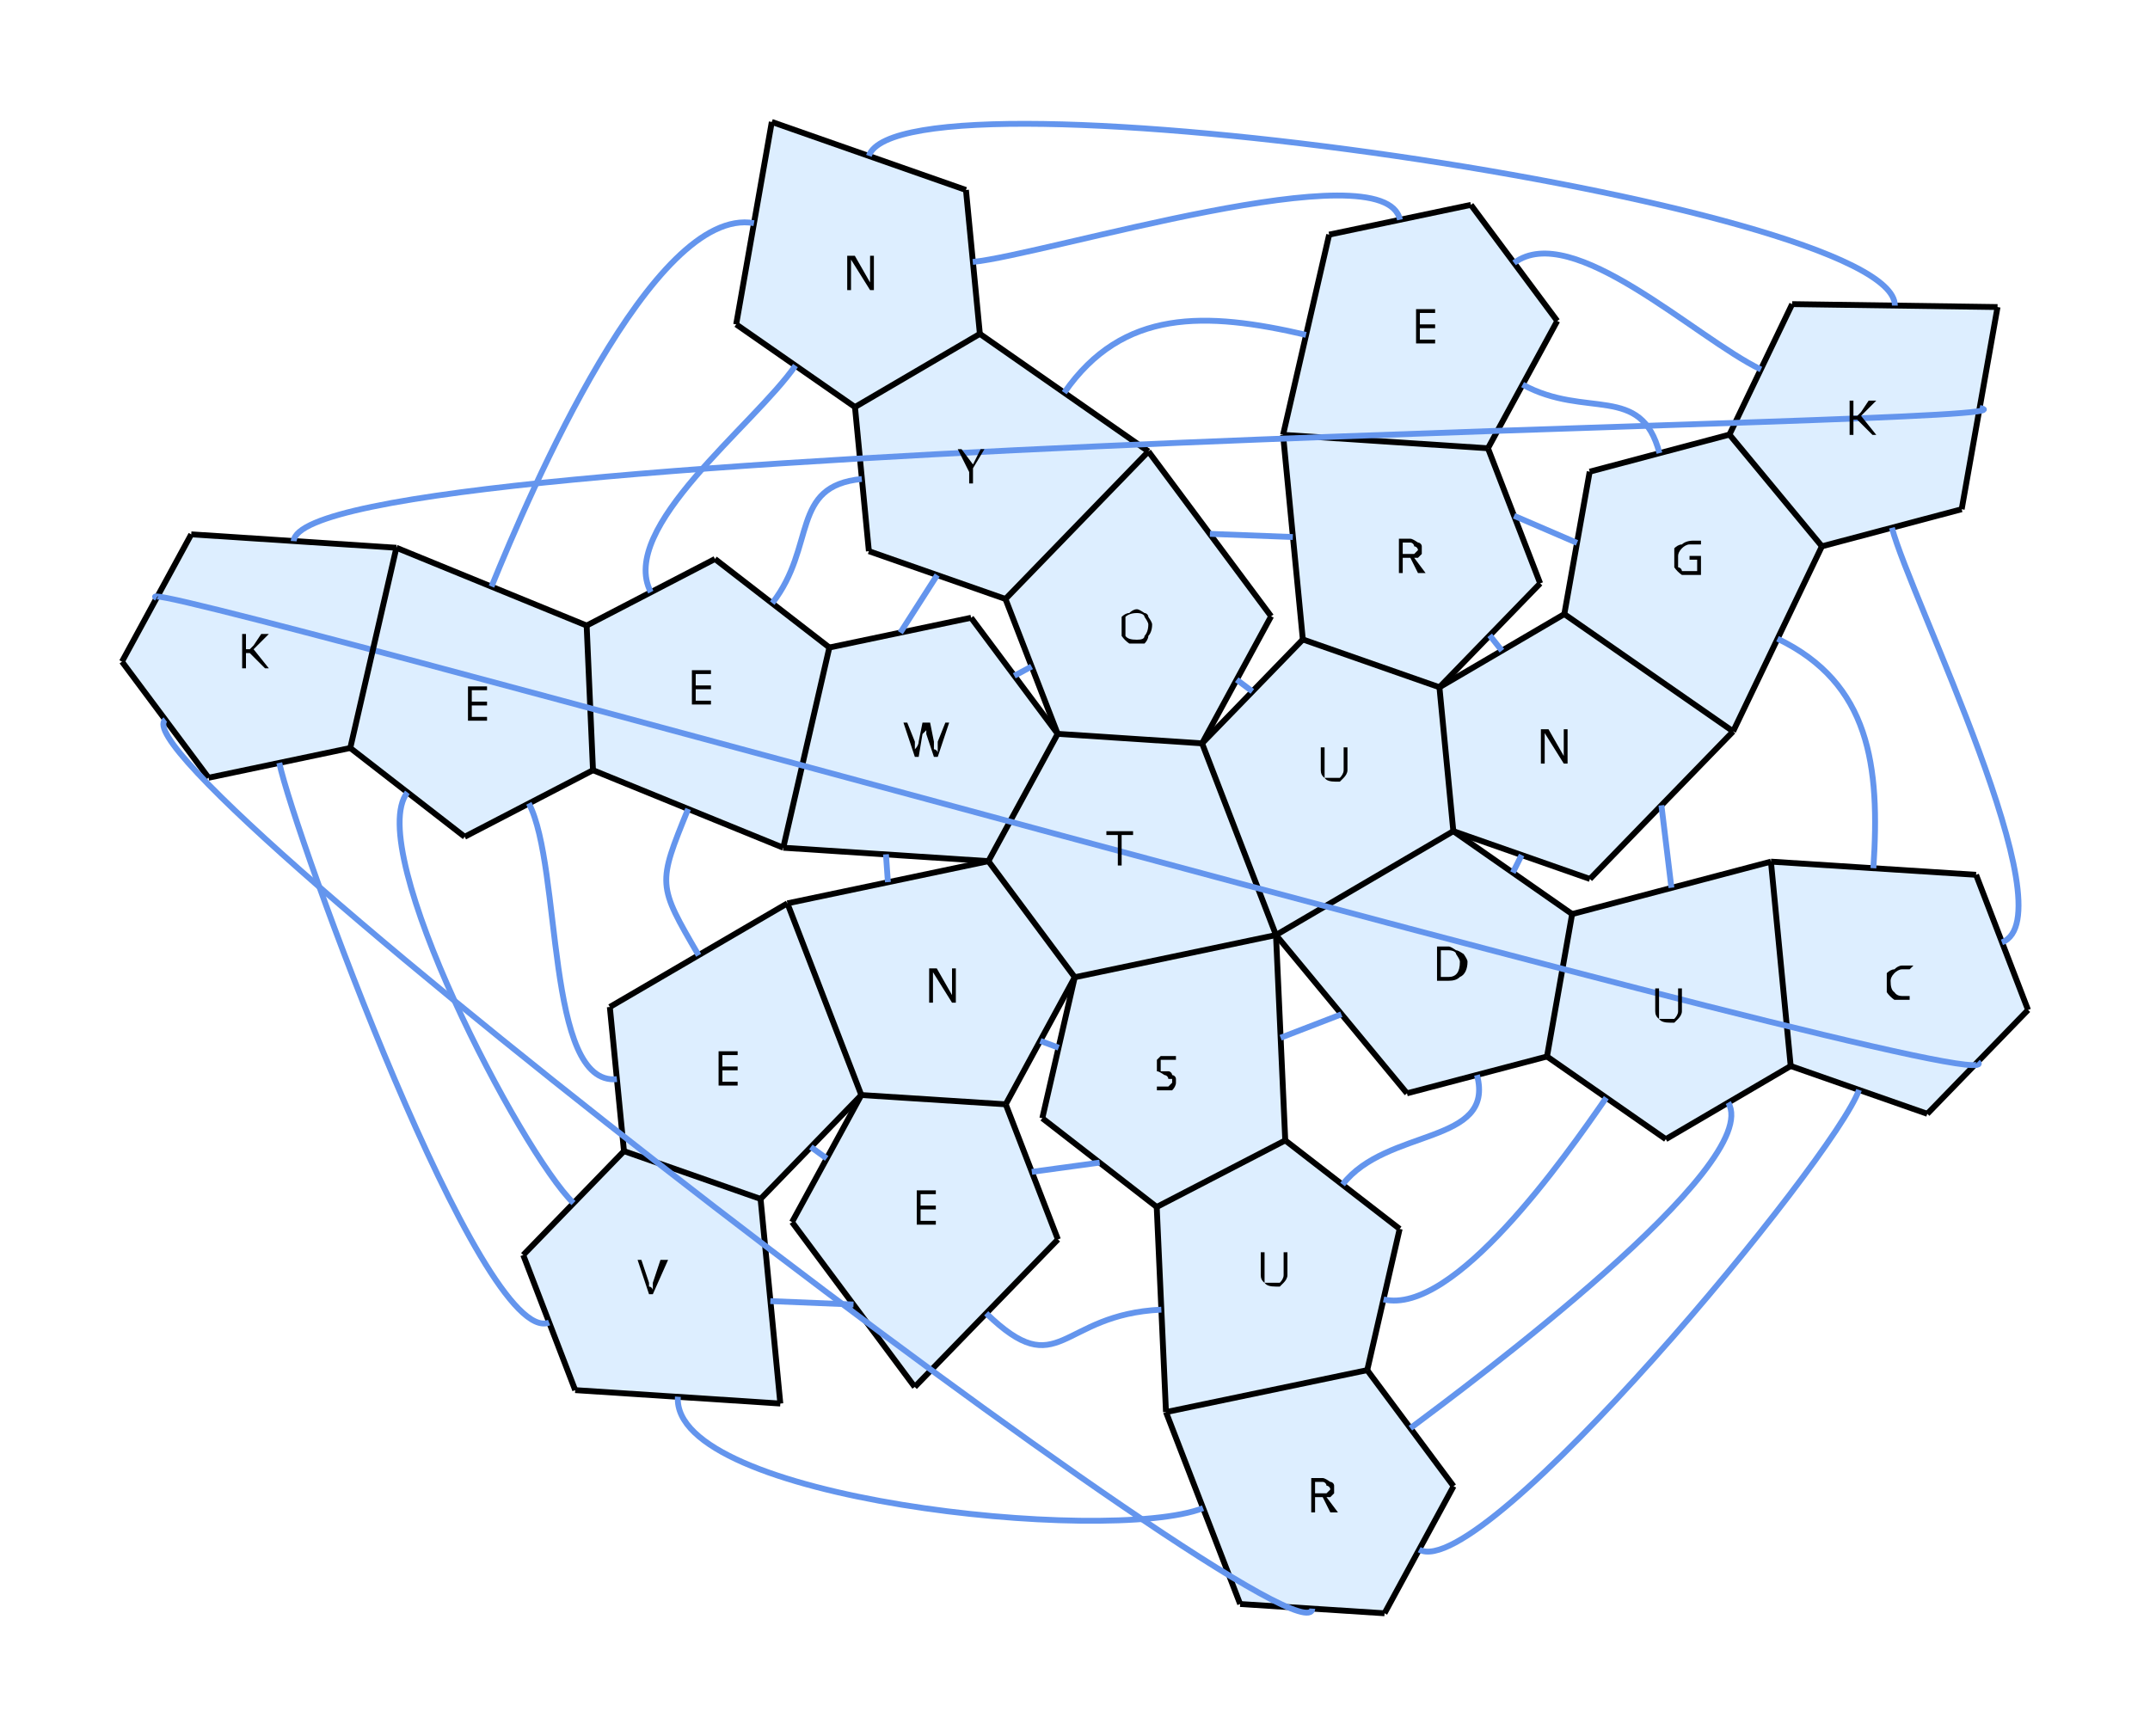
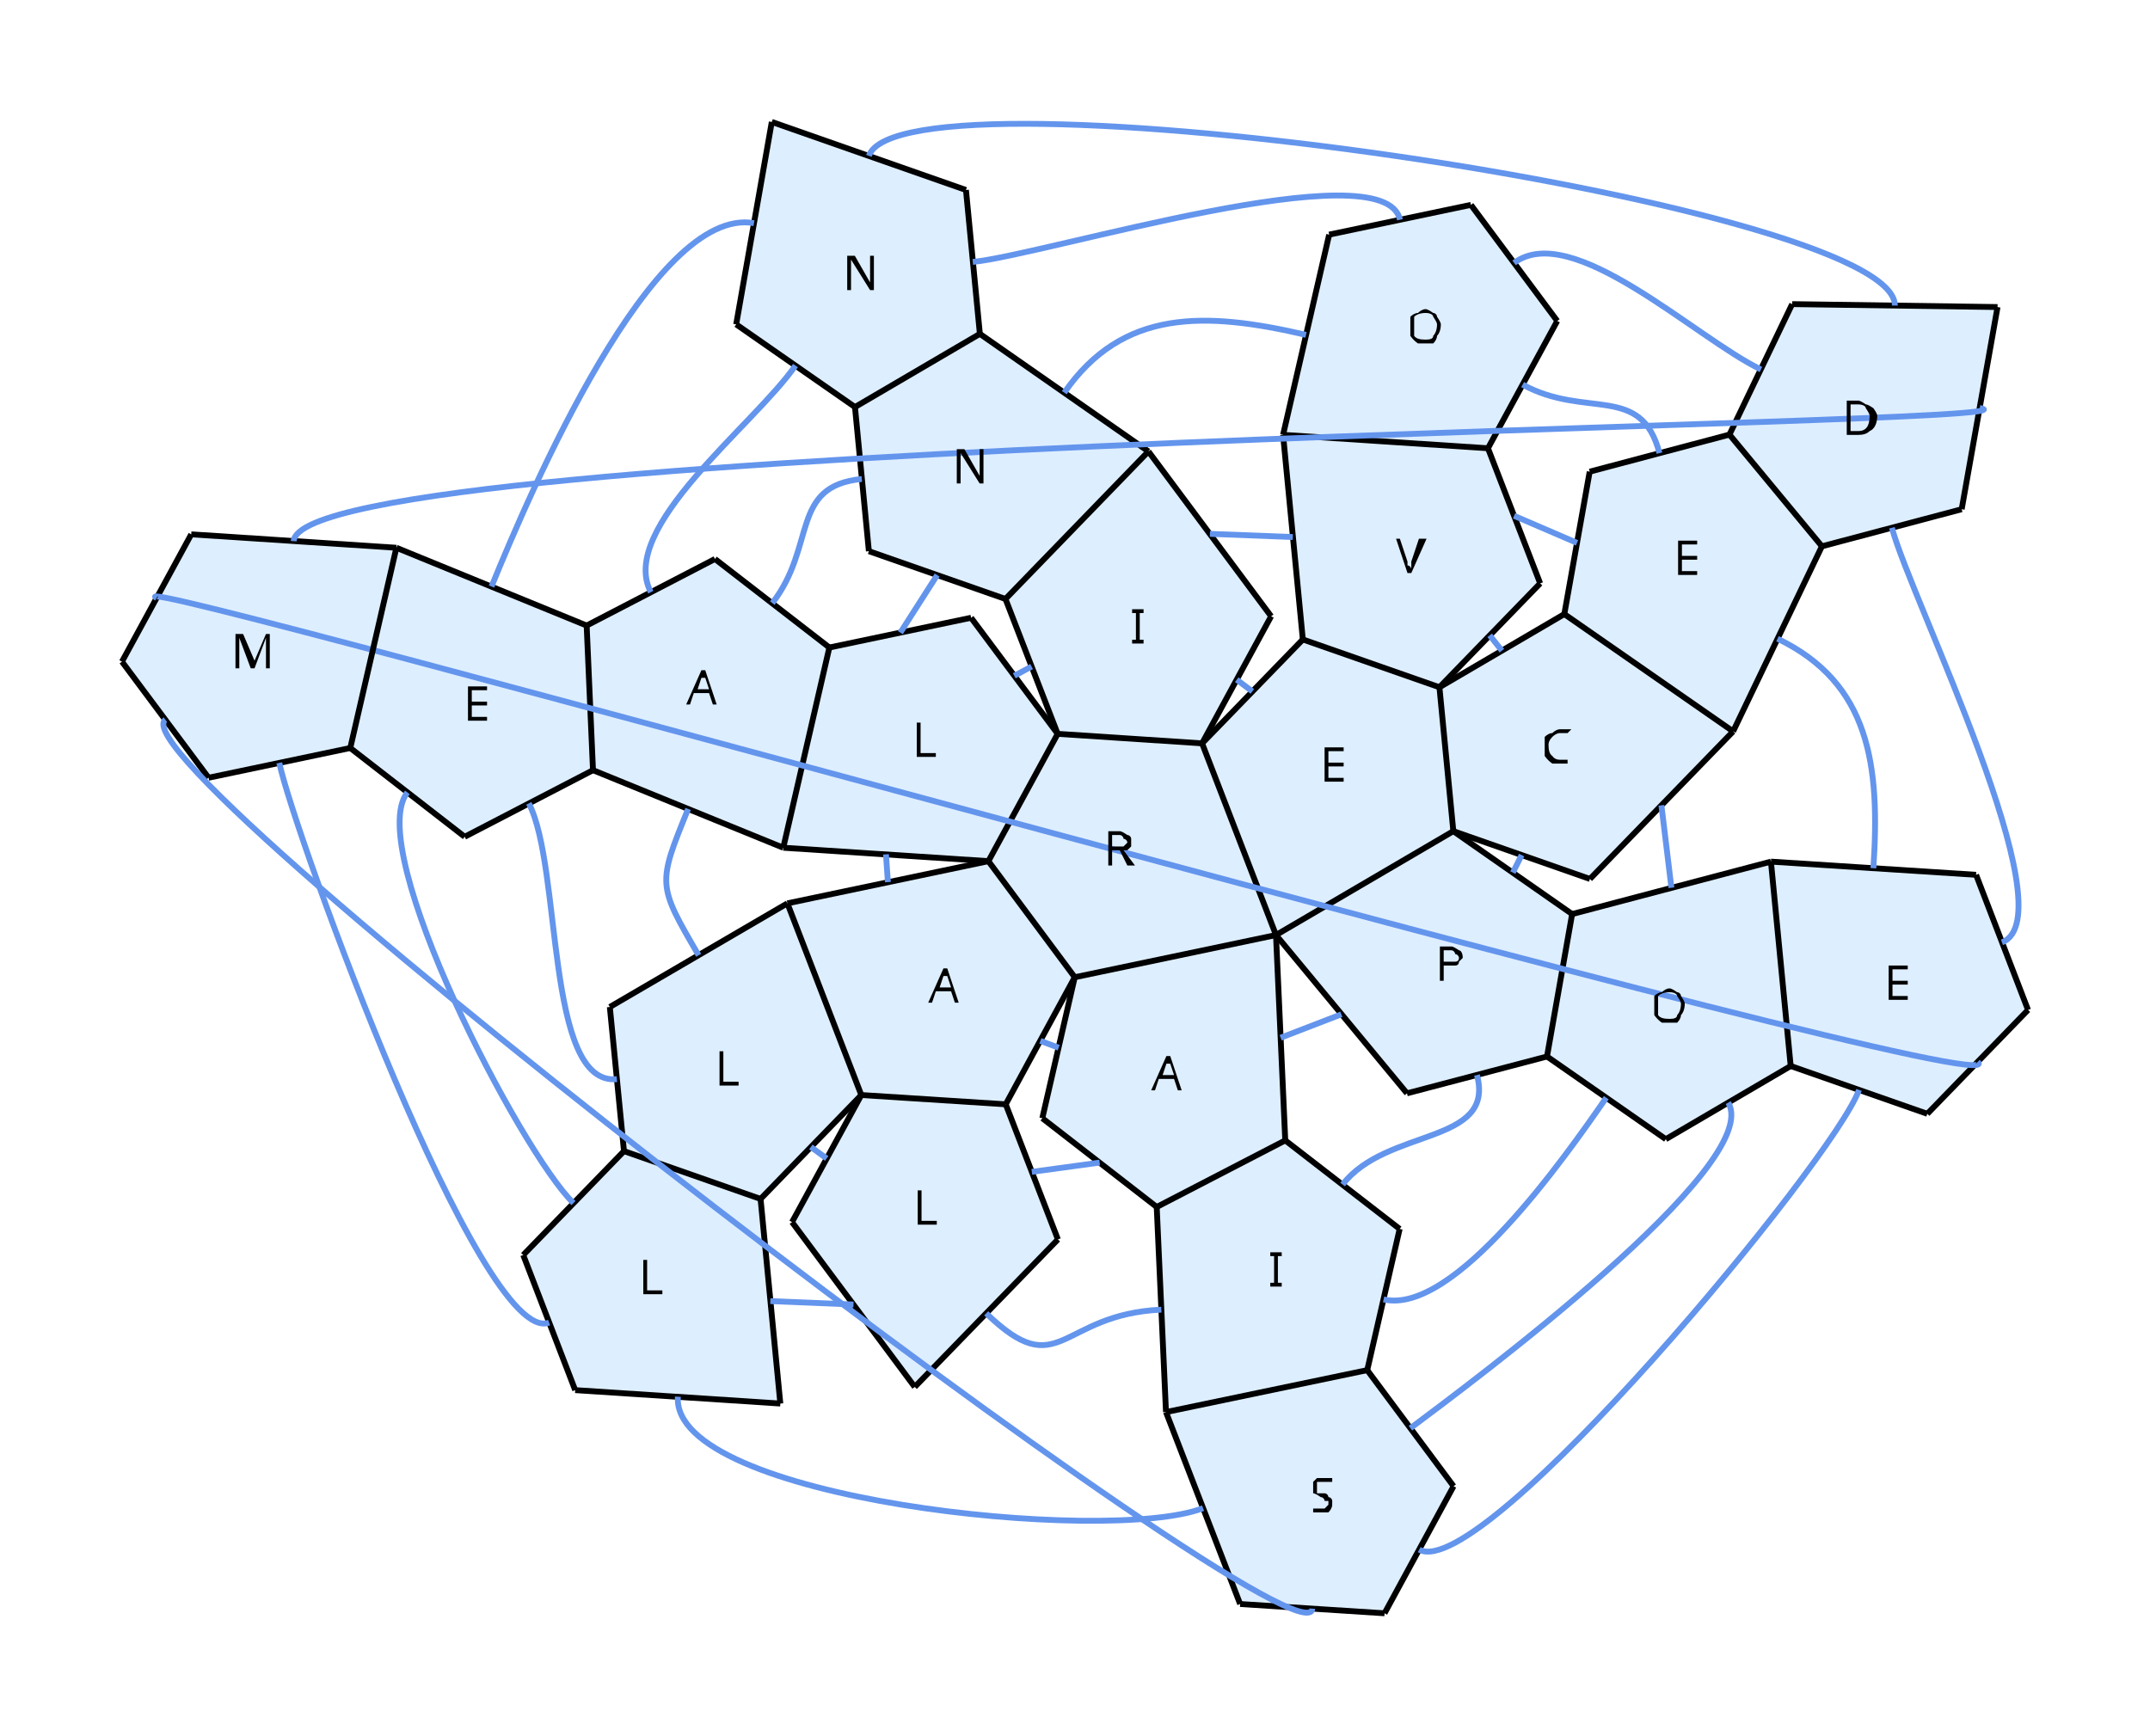
<svg xmlns="http://www.w3.org/2000/svg" class="polyhedron" viewBox="-5.231 -3.834 8.814 7.115" stroke-width="0.024" font-family="Work Sans">
  <path id="outline-0" d="M0,0 -0.303,-0.786 -0.895,-0.825 -1.179,-0.303 -0.825,0.173z" fill="#def" />
  <path id="outline-1" d="M0,0 0.727,-0.426 0.67,-1.016 0.11,-1.212 -0.303,-0.786z" fill="#def" />
  <path id="outline-18" d="M-0.523,-1.983 -1.109,-1.378 -0.895,-0.825 -0.303,-0.786 -0.02,-1.307z" fill="#def" />
  <path id="outline-10" d="M-2.02,-0.358 -1.179,-0.303 -0.895,-0.825 -1.25,-1.301 -1.831,-1.179z" fill="#def" />
  <path id="outline-11" d="M-2.003,-0.13 -1.7,0.656 -1.108,0.694 -0.825,0.173 -1.179,-0.303z" fill="#def" />
  <path id="outline-3" d="M0,7.68611651176507E-18 -0.825,0.173 -0.958,0.751 -0.489,1.115 0.038,0.842z" fill="#def" />
  <path id="outline-2" d="M0,0 0.537,0.649 1.111,0.498 1.214,-0.086 0.727,-0.426z" fill="#def" />
  <path id="outline-15" d="M1.874,-0.835 1.182,-1.316 0.67,-1.016 0.727,-0.426 1.287,-0.23z" fill="#def" />
  <path id="outline-17" d="M0.029,-2.051 0.11,-1.212 0.67,-1.016 1.083,-1.442 0.869,-1.996z" fill="#def" />
  <path id="outline-19" d="M-0.523,-1.983 -1.214,-2.465 -1.726,-2.165 -1.669,-1.574 -1.109,-1.378z" fill="#def" />
  <path id="outline-9" d="M-2.02,-0.358 -1.831,-1.179 -2.3,-1.542 -2.826,-1.269 -2.8,-0.676z" fill="#def" />
  <path id="outline-8" d="M-2.003,-0.13 -2.731,0.295 -2.673,0.886 -2.113,1.082 -1.7,0.656z" fill="#def" />
  <path id="outline-23" d="M-1.481,1.853 -0.894,1.248 -1.108,0.694 -1.7,0.656 -1.984,1.177z" fill="#def" />
  <path id="outline-20" d="M-0.451,1.956 0.374,1.784 0.507,1.205 0.038,0.842 -0.489,1.115z" fill="#def" />
  <path id="outline-14" d="M2.029,-0.301 1.214,-0.086 1.111,0.498 1.598,0.837 2.11,0.537z" fill="#def" />
  <path id="outline-12" d="M1.874,-0.835 2.238,-1.594 1.859,-2.052 1.286,-1.9 1.182,-1.316z" fill="#def" />
  <path id="outline-16" d="M0.029,-2.051 0.869,-1.996 1.153,-2.518 0.799,-2.994 0.218,-2.872z" fill="#def" />
  <path id="outline-7" d="M-2.067,-3.334 -2.213,-2.504 -1.726,-2.165 -1.214,-2.465 -1.271,-3.055z" fill="#def" />
  <path id="outline-4" d="M-3.606,-1.588 -3.795,-0.767 -3.326,-0.403 -2.8,-0.676 -2.826,-1.269z" fill="#def" />
  <path id="outline-22" d="M-2.032,1.921 -2.113,1.082 -2.673,0.886 -3.086,1.312 -2.873,1.866z" fill="#def" />
  <path id="outline-21" d="M-0.451,1.956 -0.147,2.743 0.445,2.781 0.728,2.26 0.374,1.784z" fill="#def" />
  <path id="outline-13" d="M2.029,-0.301 2.11,0.537 2.67,0.733 3.083,0.307 2.87,-0.247z" fill="#def" />
  <path id="outline-6" d="M2.958,-2.575 2.116,-2.587 1.859,-2.052 2.238,-1.594 2.811,-1.746z" fill="#def" />
  <path id="outline-5" d="M-3.606,-1.588 -4.447,-1.643 -4.731,-1.121 -4.376,-0.645 -3.795,-0.767z" fill="#def" />
  <path id="edge-1-3" d="M 0.11,-1.212 L -0.303,-0.786" stroke="black" />
  <path id="edge-1-4" d="M -0.303,-0.786 L 0,0" stroke="black" />
  <path stroke="cornflowerblue" fill="none" id="curve-1-4" d="M -0.152,-0.393 L -0.152,-0.393" />
  <path id="edge-18-1" d="M -1.109,-1.378 L -0.895,-0.825" stroke="black" />
  <path id="edge-18-2" d="M -0.895,-0.825 L -0.303,-0.786" stroke="black" />
  <path stroke="cornflowerblue" fill="none" id="curve-18-2" d="M -0.599,-0.805 L -0.599,-0.805" />
  <path id="edge-18-3" d="M -0.303,-0.786 L -0.02,-1.307" stroke="black" />
  <path stroke="cornflowerblue" fill="none" id="curve-18-3" d="M -0.161,-1.047 L -0.097,-0.999" />
  <path id="edge-18-4" d="M -0.02,-1.307 L -0.523,-1.983" stroke="black" />
  <path id="edge-10-0" d="M -2.02,-0.358 L -1.179,-0.303" stroke="black" />
  <path id="edge-10-1" d="M -1.179,-0.303 L -0.895,-0.825" stroke="black" />
  <path stroke="cornflowerblue" fill="none" id="curve-10-1" d="M -1.037,-0.564 L -1.037,-0.564" />
  <path id="edge-10-2" d="M -0.895,-0.825 L -1.25,-1.301" stroke="black" />
  <path stroke="cornflowerblue" fill="none" id="curve-10-2" d="M -1.073,-1.063 L -1.002,-1.101" />
  <path id="edge-10-3" d="M -1.25,-1.301 L -1.831,-1.179" stroke="black" />
  <path id="edge-11-2" d="M -1.108,0.694 L -0.825,0.173" stroke="black" />
  <path id="edge-11-3" d="M -0.825,0.173 L -1.179,-0.303" stroke="black" />
  <path stroke="cornflowerblue" fill="none" id="curve-11-3" d="M -1.002,-0.065 L -1.002,-0.065" />
  <path id="edge-11-4" d="M -1.179,-0.303 L -2.003,-0.13" stroke="black" />
  <path stroke="cornflowerblue" fill="none" id="curve-11-4" d="M -1.591,-0.217 L -1.599,-0.331" />
  <path id="edge-3-0" d="M 0,7.68611651176507E-18 L -0.825,0.173" stroke="black" />
  <path stroke="cornflowerblue" fill="none" id="curve-3-0" d="M -0.412,0.086 L -0.412,0.086" />
  <path id="edge-3-1" d="M -0.825,0.173 L -0.958,0.751" stroke="black" />
  <path stroke="cornflowerblue" fill="none" id="curve-3-1" d="M -0.891,0.462 L -0.966,0.434" />
  <path id="edge-3-2" d="M -0.958,0.751 L -0.489,1.115" stroke="black" />
  <path id="edge-3-4" d="M 0.038,0.842 L 0,7.68611651176507E-18" stroke="black" />
  <path id="edge-2-0" d="M 0,0 L 0.537,0.649" stroke="black" />
  <path stroke="cornflowerblue" fill="none" id="curve-2-0" d="M 0.268,0.325 L 0.019,0.421" />
  <path id="edge-2-1" d="M 0.537,0.649 L 1.111,0.498" stroke="black" />
  <path id="edge-2-3" d="M 1.214,-0.086 L 0.727,-0.426" stroke="black" />
  <path id="edge-2-4" d="M 0.727,-0.426 L 0,0" stroke="black" />
  <path stroke="cornflowerblue" fill="none" id="curve-2-4" d="M 0.364,-0.213 L 0.364,-0.213" />
  <path id="edge-15-1" d="M 1.182,-1.316 L 0.67,-1.016" stroke="black" />
  <path id="edge-15-2" d="M 0.67,-1.016 L 0.727,-0.426" stroke="black" />
  <path stroke="cornflowerblue" fill="none" id="curve-15-2" d="M 0.699,-0.721 L 0.699,-0.721" />
  <path id="edge-15-3" d="M 0.727,-0.426 L 1.287,-0.23" stroke="black" />
  <path stroke="cornflowerblue" fill="none" id="curve-15-3" d="M 1.007,-0.328 L 0.971,-0.256" />
  <path id="edge-15-4" d="M 1.287,-0.23 L 1.874,-0.835" stroke="black" />
  <path id="edge-17-0" d="M 0.029,-2.051 L 0.11,-1.212" stroke="black" />
  <path stroke="cornflowerblue" fill="none" id="curve-17-0" d="M 0.069,-1.632 L -0.271,-1.645" />
  <path id="edge-17-1" d="M 0.11,-1.212 L 0.67,-1.016" stroke="black" />
  <path stroke="cornflowerblue" fill="none" id="curve-17-1" d="M 0.39,-1.114 L 0.39,-1.114" />
  <path id="edge-17-2" d="M 0.67,-1.016 L 1.083,-1.442" stroke="black" />
  <path stroke="cornflowerblue" fill="none" id="curve-17-2" d="M 0.876,-1.229 L 0.926,-1.166" />
  <path id="edge-17-3" d="M 1.083,-1.442 L 0.869,-1.996" stroke="black" />
  <path id="edge-19-0" d="M -0.523,-1.983 L -1.214,-2.465" stroke="black" />
  <path id="edge-19-2" d="M -1.726,-2.165 L -1.669,-1.574" stroke="black" />
  <path id="edge-19-3" d="M -1.669,-1.574 L -1.109,-1.378" stroke="black" />
  <path stroke="cornflowerblue" fill="none" id="curve-19-3" d="M -1.389,-1.476 L -1.54,-1.24" />
  <path id="edge-19-4" d="M -1.109,-1.378 L -0.523,-1.983" stroke="black" />
  <path stroke="cornflowerblue" fill="none" id="curve-19-4" d="M -0.816,-1.681 L -0.816,-1.681" />
  <path id="edge-9-0" d="M -2.02,-0.358 L -1.831,-1.179" stroke="black" />
  <path stroke="cornflowerblue" fill="none" id="curve-9-0" d="M -1.925,-0.768 L -1.925,-0.768" />
  <path id="edge-9-1" d="M -1.831,-1.179 L -2.3,-1.542" stroke="black" />
  <path stroke="cornflowerblue" fill="none" id="curve-9-1" d="M -2.065,-1.361 C -1.883,-1.595 -1.993,-1.841 -1.698,-1.87" />
  <path id="edge-9-2" d="M -2.3,-1.542 L -2.826,-1.269" stroke="black" />
  <path id="edge-9-4" d="M -2.8,-0.676 L -2.02,-0.358" stroke="black" />
  <path id="edge-8-0" d="M -2.003,-0.13 L -2.731,0.295" stroke="black" />
  <path stroke="cornflowerblue" fill="none" id="curve-8-0" d="M -2.367,0.083 C -2.536,-0.207 -2.536,-0.207 -2.41,-0.517" />
  <path id="edge-8-1" d="M -2.731,0.295 L -2.673,0.886" stroke="black" />
  <path id="edge-8-3" d="M -2.113,1.082 L -1.7,0.656" stroke="black" />
  <path id="edge-8-4" d="M -1.7,0.656 L -2.003,-0.13" stroke="black" />
  <path stroke="cornflowerblue" fill="none" id="curve-8-4" d="M -1.852,0.263 L -1.852,0.263" />
  <path id="edge-23-0" d="M -1.481,1.853 L -0.894,1.248" stroke="black" />
  <path id="edge-23-1" d="M -0.894,1.248 L -1.108,0.694" stroke="black" />
  <path stroke="cornflowerblue" fill="none" id="curve-23-1" d="M -1.001,0.971 L -0.723,0.933" />
  <path id="edge-23-2" d="M -1.108,0.694 L -1.7,0.656" stroke="black" />
  <path stroke="cornflowerblue" fill="none" id="curve-23-2" d="M -1.404,0.675 L -1.404,0.675" />
  <path id="edge-23-3" d="M -1.7,0.656 L -1.984,1.177" stroke="black" />
  <path stroke="cornflowerblue" fill="none" id="curve-23-3" d="M -1.842,0.916 L -1.907,0.869" />
  <path id="edge-23-4" d="M -1.984,1.177 L -1.481,1.853" stroke="black" />
  <path id="edge-20-1" d="M 0.374,1.784 L 0.507,1.205" stroke="black" />
  <path id="edge-20-2" d="M 0.507,1.205 L 0.038,0.842" stroke="black" />
  <path stroke="cornflowerblue" fill="none" id="curve-20-2" d="M 0.273,1.023 C 0.454,0.789 0.9,0.861 0.824,0.574" />
  <path id="edge-20-3" d="M 0.038,0.842 L -0.489,1.115" stroke="black" />
  <path stroke="cornflowerblue" fill="none" id="curve-20-3" d="M -0.225,0.978 L -0.225,0.978" />
  <path id="edge-20-4" d="M -0.489,1.115 L -0.451,1.956" stroke="black" />
  <path stroke="cornflowerblue" fill="none" id="curve-20-4" d="M -0.47,1.536 C -0.89,1.555 -0.885,1.844 -1.188,1.551" />
  <path id="edge-14-0" d="M 2.029,-0.301 L 1.214,-0.086" stroke="black" />
  <path stroke="cornflowerblue" fill="none" id="curve-14-0" d="M 1.621,-0.194 L 1.58,-0.532" />
  <path id="edge-14-1" d="M 1.214,-0.086 L 1.111,0.498" stroke="black" />
  <path stroke="cornflowerblue" fill="none" id="curve-14-1" d="M 1.162,0.206 L 1.162,0.206" />
  <path id="edge-14-2" d="M 1.111,0.498 L 1.598,0.837" stroke="black" />
  <path stroke="cornflowerblue" fill="none" id="curve-14-2" d="M 1.354,0.667 C 1.185,0.911 0.73,1.561 0.441,1.494" />
  <path id="edge-14-3" d="M 1.598,0.837 L 2.11,0.537" stroke="black" />
  <path id="edge-12-0" d="M 1.874,-0.835 L 2.238,-1.594" stroke="black" />
  <path id="edge-12-2" d="M 1.859,-2.052 L 1.286,-1.9" stroke="black" />
  <path id="edge-12-3" d="M 1.286,-1.9 L 1.182,-1.316" stroke="black" />
  <path stroke="cornflowerblue" fill="none" id="curve-12-3" d="M 1.234,-1.608 L 0.976,-1.719" />
  <path id="edge-12-4" d="M 1.182,-1.316 L 1.874,-0.835" stroke="black" />
  <path stroke="cornflowerblue" fill="none" id="curve-12-4" d="M 1.528,-1.075 L 1.528,-1.075" />
  <path id="edge-16-0" d="M 0.029,-2.051 L 0.869,-1.996" stroke="black" />
  <path stroke="cornflowerblue" fill="none" id="curve-16-0" d="M 0.449,-2.024 L 0.449,-2.024" />
  <path id="edge-16-1" d="M 0.869,-1.996 L 1.153,-2.518" stroke="black" />
  <path stroke="cornflowerblue" fill="none" id="curve-16-1" d="M 1.011,-2.257 C 1.272,-2.115 1.497,-2.263 1.572,-1.976" />
  <path id="edge-16-2" d="M 1.153,-2.518 L 0.799,-2.994" stroke="black" />
  <path id="edge-16-3" d="M 0.799,-2.994 L 0.218,-2.872" stroke="black" />
  <path id="edge-16-4" d="M 0.218,-2.872 L 0.029,-2.051" stroke="black" />
  <path stroke="cornflowerblue" fill="none" id="curve-16-4" d="M 0.123,-2.461 C -0.287,-2.556 -0.628,-2.57 -0.868,-2.224" />
  <path id="edge-7-0" d="M -2.067,-3.334 L -2.213,-2.504" stroke="black" />
  <path id="edge-7-1" d="M -2.213,-2.504 L -1.726,-2.165" stroke="black" />
  <path stroke="cornflowerblue" fill="none" id="curve-7-1" d="M -1.97,-2.335 C -2.139,-2.091 -2.7,-1.669 -2.563,-1.406" />
  <path id="edge-7-2" d="M -1.726,-2.165 L -1.214,-2.465" stroke="black" />
  <path stroke="cornflowerblue" fill="none" id="curve-7-2" d="M -1.47,-2.315 L -1.47,-2.315" />
  <path id="edge-7-3" d="M -1.214,-2.465 L -1.271,-3.055" stroke="black" />
  <path stroke="cornflowerblue" fill="none" id="curve-7-3" d="M -1.243,-2.76 C -0.947,-2.789 0.447,-3.223 0.508,-2.933" />
  <path id="edge-7-4" d="M -1.271,-3.055 L -2.067,-3.334" stroke="black" />
  <path id="edge-4-1" d="M -3.795,-0.767 L -3.326,-0.403" stroke="black" />
  <path id="edge-4-2" d="M -3.326,-0.403 L -2.8,-0.676" stroke="black" />
  <path stroke="cornflowerblue" fill="none" id="curve-4-2" d="M -3.063,-0.54 C -2.926,-0.276 -2.997,0.619 -2.702,0.591" />
  <path id="edge-4-3" d="M -2.8,-0.676 L -2.826,-1.269" stroke="black" />
  <path stroke="cornflowerblue" fill="none" id="curve-4-3" d="M -2.813,-0.973 L -2.813,-0.973" />
  <path id="edge-4-4" d="M -2.826,-1.269 L -3.606,-1.588" stroke="black" />
  <path stroke="cornflowerblue" fill="none" id="curve-4-4" d="M -3.216,-1.429 C -3.057,-1.819 -2.555,-2.992 -2.14,-2.919" />
  <path id="edge-22-0" d="M -2.032,1.921 L -2.113,1.082" stroke="black" />
  <path stroke="cornflowerblue" fill="none" id="curve-22-0" d="M -2.073,1.501 L -1.732,1.515" />
  <path id="edge-22-1" d="M -2.113,1.082 L -2.673,0.886" stroke="black" />
  <path stroke="cornflowerblue" fill="none" id="curve-22-1" d="M -2.393,0.984 L -2.393,0.984" />
  <path id="edge-22-2" d="M -2.673,0.886 L -3.086,1.312" stroke="black" />
  <path stroke="cornflowerblue" fill="none" id="curve-22-2" d="M -2.88,1.099 C -3.093,0.893 -3.743,-0.351 -3.561,-0.585" />
  <path id="edge-22-3" d="M -3.086,1.312 L -2.873,1.866" stroke="black" />
  <path id="edge-22-4" d="M -2.873,1.866 L -2.032,1.921" stroke="black" />
  <path id="edge-21-0" d="M -0.451,1.956 L -0.147,2.743" stroke="black" />
  <path stroke="cornflowerblue" fill="none" id="curve-21-0" d="M -0.299,2.35 C -0.692,2.501 -2.48,2.314 -2.452,1.893" />
  <path id="edge-21-1" d="M -0.147,2.743 L 0.445,2.781" stroke="black" />
  <path id="edge-21-2" d="M 0.445,2.781 L 0.728,2.26" stroke="black" />
  <path id="edge-21-3" d="M 0.728,2.26 L 0.374,1.784" stroke="black" />
  <path stroke="cornflowerblue" fill="none" id="curve-21-3" d="M 0.551,2.022 C 0.789,1.844 2.004,0.943 1.854,0.687" />
  <path id="edge-21-4" d="M 0.374,1.784 L -0.451,1.956" stroke="black" />
  <path stroke="cornflowerblue" fill="none" id="curve-21-4" d="M -0.038,1.87 L -0.038,1.87" />
  <path id="edge-13-0" d="M 2.029,-0.301 L 2.11,0.537" stroke="black" />
  <path stroke="cornflowerblue" fill="none" id="curve-13-0" d="M 2.069,0.118 L 2.069,0.118" />
  <path id="edge-13-1" d="M 2.11,0.537 L 2.67,0.733" stroke="black" />
  <path stroke="cornflowerblue" fill="none" id="curve-13-1" d="M 2.39,0.635 C 2.292,0.915 0.847,2.662 0.587,2.52" />
  <path id="edge-13-2" d="M 2.67,0.733 L 3.083,0.307" stroke="black" />
  <path id="edge-13-3" d="M 3.083,0.307 L 2.87,-0.247" stroke="black" />
  <path id="edge-13-4" d="M 2.87,-0.247 L 2.029,-0.301" stroke="black" />
  <path stroke="cornflowerblue" fill="none" id="curve-13-4" d="M 2.449,-0.274 C 2.477,-0.694 2.435,-1.033 2.056,-1.215" />
  <path id="edge-6-0" d="M 2.958,-2.575 L 2.116,-2.587" stroke="black" />
  <path stroke="cornflowerblue" fill="none" id="curve-6-0" d="M 2.537,-2.581 C 2.543,-3.002 -1.53,-3.592 -1.669,-3.195" />
  <path id="edge-6-1" d="M 2.116,-2.587 L 1.859,-2.052" stroke="black" />
  <path stroke="cornflowerblue" fill="none" id="curve-6-1" d="M 1.988,-2.319 C 1.72,-2.448 1.214,-2.933 0.976,-2.756" />
  <path id="edge-6-2" d="M 1.859,-2.052 L 2.238,-1.594" stroke="black" />
  <path stroke="cornflowerblue" fill="none" id="curve-6-2" d="M 2.048,-1.823 L 2.048,-1.823" />
  <path id="edge-6-3" d="M 2.238,-1.594 L 2.811,-1.746" stroke="black" />
  <path stroke="cornflowerblue" fill="none" id="curve-6-3" d="M 2.525,-1.67 C 2.6,-1.383 3.253,-0.077 2.976,0.03" />
  <path id="edge-6-4" d="M 2.811,-1.746 L 2.958,-2.575" stroke="black" />
  <path id="edge-5-0" d="M -3.606,-1.588 L -4.447,-1.643" stroke="black" />
  <path stroke="cornflowerblue" fill="none" id="curve-5-0" d="M -4.027,-1.615 C -3.999,-2.036 3.3,-2.087 2.885,-2.161" />
  <path id="edge-5-1" d="M -4.447,-1.643 L -4.731,-1.121" stroke="black" />
  <path stroke="cornflowerblue" fill="none" id="curve-5-1" d="M -4.589,-1.382 C -4.85,-1.524 3.09,0.727 2.877,0.52" />
  <path id="edge-5-2" d="M -4.731,-1.121 L -4.376,-0.645" stroke="black" />
  <path stroke="cornflowerblue" fill="none" id="curve-5-2" d="M -4.553,-0.883 C -4.792,-0.706 0.129,3.058 0.149,2.762" />
  <path id="edge-5-3" d="M -4.376,-0.645 L -3.795,-0.767" stroke="black" />
  <path stroke="cornflowerblue" fill="none" id="curve-5-3" d="M -4.086,-0.706 C -4.025,-0.416 -3.256,1.696 -2.98,1.589" />
  <path id="edge-5-4" d="M -3.795,-0.767 L -3.606,-1.588" stroke="black" />
  <path stroke="cornflowerblue" fill="none" id="curve-5-4" d="M -3.701,-1.177 L -3.701,-1.177" />
-   <text x="-0.64" y="-0.288" fill="black" font-size=".2" text-anchor="middle">T</text>
-   <text x="0.241" y="-0.628" fill="black" font-size=".2" text-anchor="middle">U</text>
-   <text x="-0.57" y="-1.196" fill="black" font-size=".2" text-anchor="middle">O</text>
-   <text x="-1.435" y="-0.733" fill="black" font-size=".2" text-anchor="middle">W</text>
-   <text x="-1.363" y="0.278" fill="black" font-size=".2" text-anchor="middle">N</text>
-   <text x="-0.447" y="0.636" fill="black" font-size=".2" text-anchor="middle">S</text>
-   <text x="0.718" y="0.187" fill="black" font-size=".2" text-anchor="middle">D</text>
-   <text x="1.148" y="-0.704" fill="black" font-size=".2" text-anchor="middle">N</text>
-   <text x="0.552" y="-1.484" fill="black" font-size=".2" text-anchor="middle">R</text>
-   <text x="-1.248" y="-1.853" fill="black" font-size=".2" text-anchor="middle">Y</text>
-   <text x="-2.355" y="-0.945" fill="black" font-size=".2" text-anchor="middle">E</text>
-   <text x="-2.244" y="0.618" fill="black" font-size=".2" text-anchor="middle">E</text>
-   <text x="-1.433" y="1.186" fill="black" font-size=".2" text-anchor="middle">E</text>
-   <text x="-0.004" y="1.44" fill="black" font-size=".2" text-anchor="middle">U</text>
-   <text x="1.612" y="0.357" fill="black" font-size=".2" text-anchor="middle">U</text>
-   <text x="1.688" y="-1.479" fill="black" font-size=".2" text-anchor="middle">G</text>
-   <text x="0.613" y="-2.426" fill="black" font-size=".2" text-anchor="middle">E</text>
+   <text x="-0.64" y="-0.288" fill="black" font-size=".2" text-anchor="middle">R</text>
+   <text x="0.241" y="-0.628" fill="black" font-size=".2" text-anchor="middle">E</text>
+   <text x="-0.57" y="-1.196" fill="black" font-size=".2" text-anchor="middle">I</text>
+   <text x="-1.435" y="-0.733" fill="black" font-size=".2" text-anchor="middle">L</text>
+   <text x="-1.363" y="0.278" fill="black" font-size=".2" text-anchor="middle">A</text>
+   <text x="-0.447" y="0.636" fill="black" font-size=".2" text-anchor="middle">A</text>
+   <text x="0.718" y="0.187" fill="black" font-size=".2" text-anchor="middle">P</text>
+   <text x="1.148" y="-0.704" fill="black" font-size=".2" text-anchor="middle">C</text>
+   <text x="0.552" y="-1.484" fill="black" font-size=".2" text-anchor="middle">V</text>
+   <text x="-1.248" y="-1.853" fill="black" font-size=".2" text-anchor="middle">N</text>
+   <text x="-2.355" y="-0.945" fill="black" font-size=".2" text-anchor="middle">A</text>
+   <text x="-2.244" y="0.618" fill="black" font-size=".2" text-anchor="middle">L</text>
+   <text x="-1.433" y="1.186" fill="black" font-size=".2" text-anchor="middle">L</text>
+   <text x="-0.004" y="1.44" fill="black" font-size=".2" text-anchor="middle">I</text>
+   <text x="1.612" y="0.357" fill="black" font-size=".2" text-anchor="middle">O</text>
+   <text x="1.688" y="-1.479" fill="black" font-size=".2" text-anchor="middle">E</text>
+   <text x="0.613" y="-2.426" fill="black" font-size=".2" text-anchor="middle">O</text>
  <text x="-1.698" y="-2.645" fill="black" font-size=".2" text-anchor="middle">N</text>
  <text x="-3.271" y="-0.881" fill="black" font-size=".2" text-anchor="middle">E</text>
-   <text x="-2.556" y="1.473" fill="black" font-size=".2" text-anchor="middle">V</text>
-   <text x="0.19" y="2.365" fill="black" font-size=".2" text-anchor="middle">R</text>
-   <text x="2.552" y="0.266" fill="black" font-size=".2" text-anchor="middle">C</text>
-   <text x="2.396" y="-2.051" fill="black" font-size=".2" text-anchor="middle">K</text>
-   <text x="-4.191" y="-1.093" fill="black" font-size=".2" text-anchor="middle">K</text>
+   <text x="-2.556" y="1.473" fill="black" font-size=".2" text-anchor="middle">L</text>
+   <text x="0.19" y="2.365" fill="black" font-size=".2" text-anchor="middle">S</text>
+   <text x="2.552" y="0.266" fill="black" font-size=".2" text-anchor="middle">E</text>
+   <text x="2.396" y="-2.051" fill="black" font-size=".2" text-anchor="middle">D</text>
+   <text x="-4.191" y="-1.093" fill="black" font-size=".2" text-anchor="middle">M</text>
</svg>
